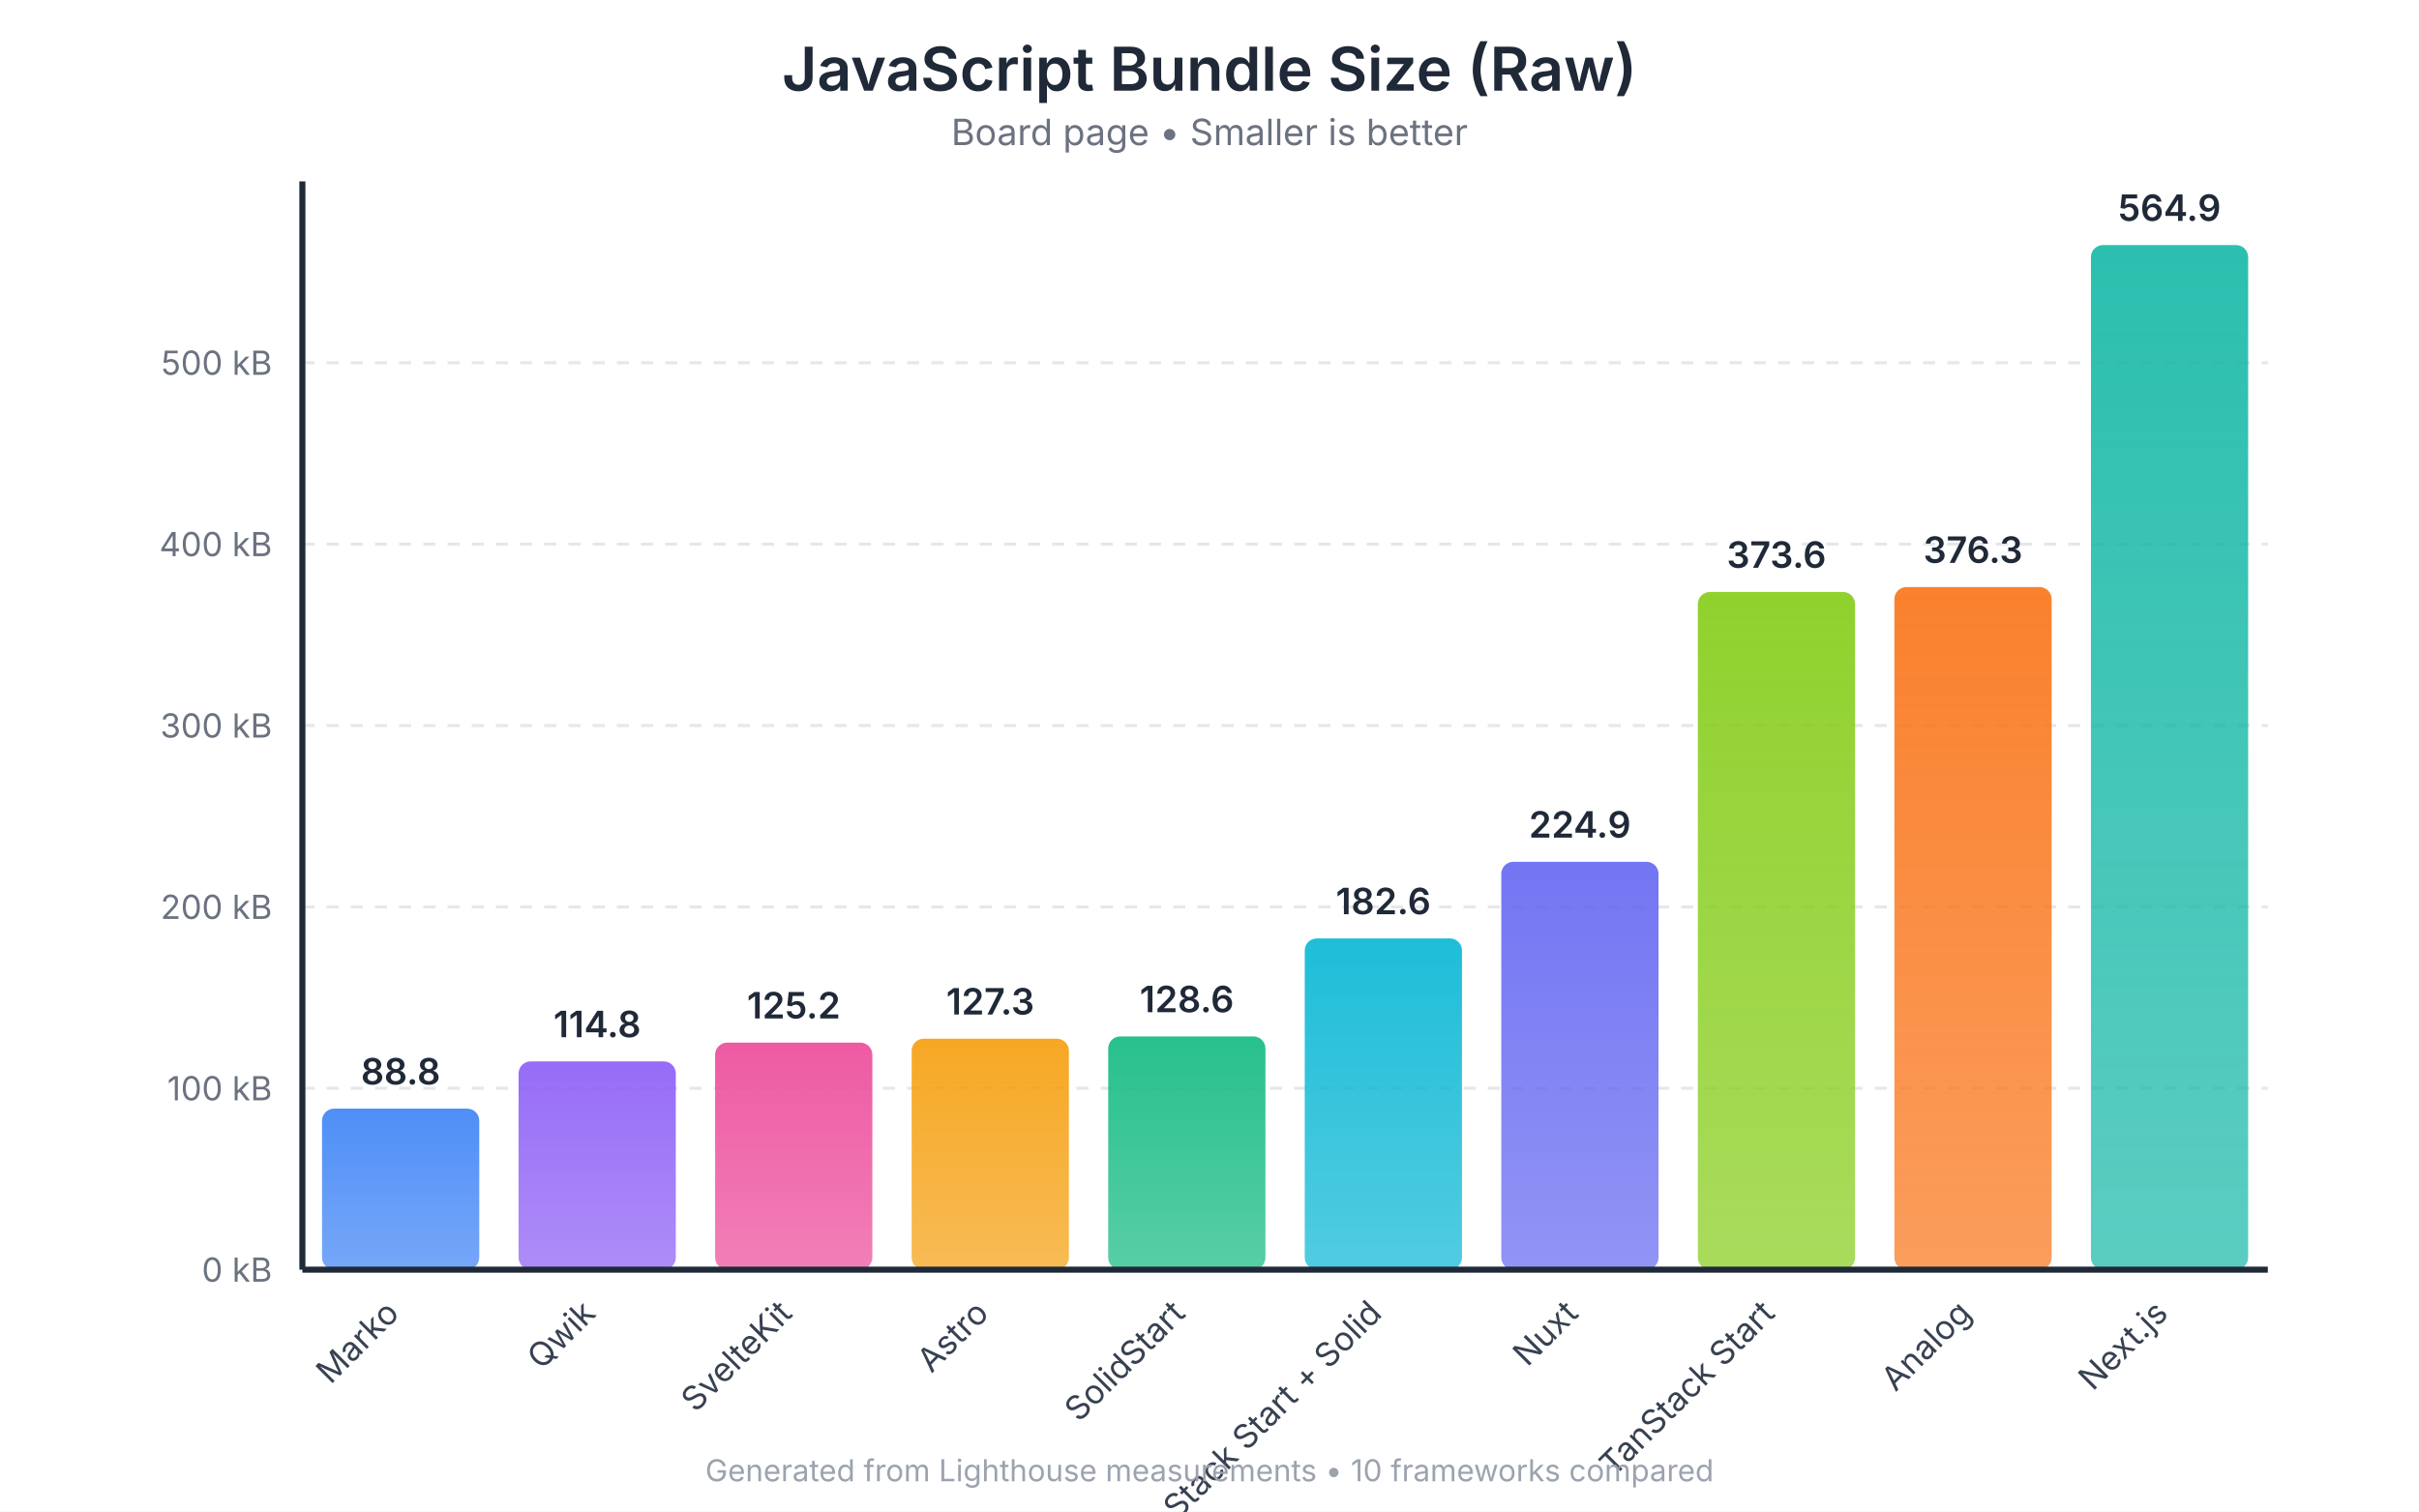
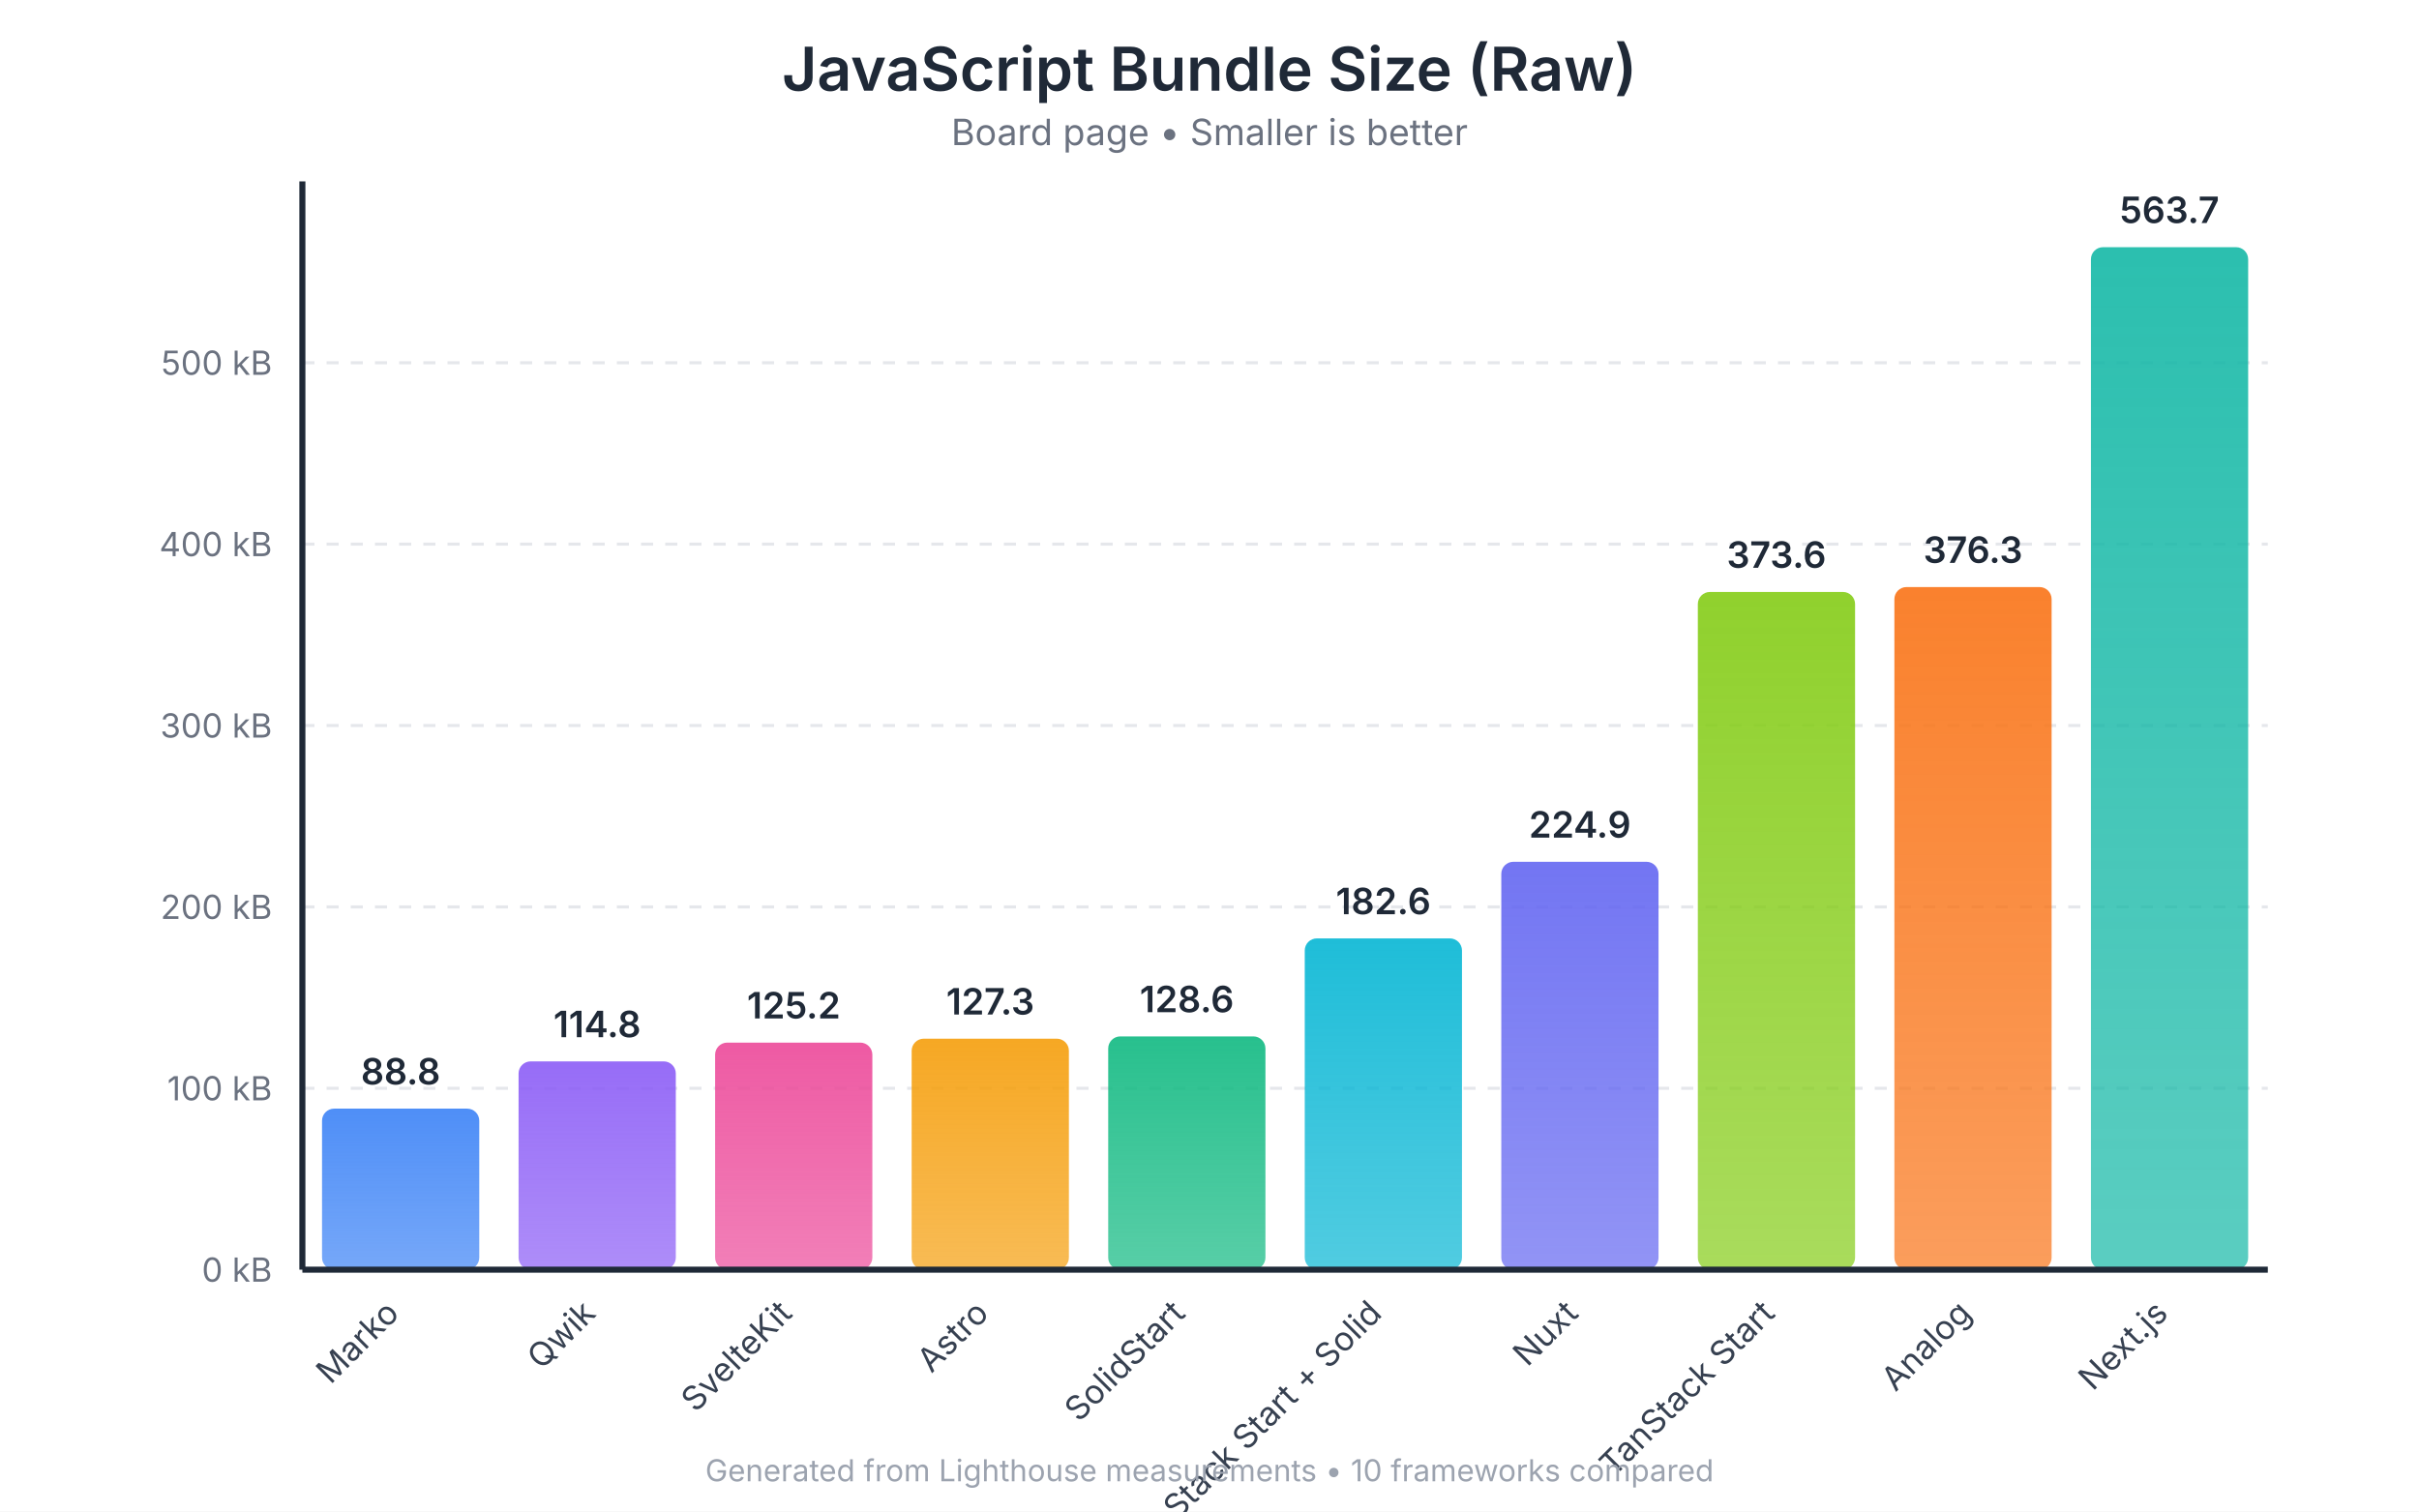
<svg xmlns="http://www.w3.org/2000/svg" viewBox="0 0 800 500" font-family="system-ui, -apple-system, sans-serif">
  <rect width="800" height="500" fill="#ffffff" />
  <text x="400.0" y="30" text-anchor="middle" font-size="20" font-weight="600" fill="#1f2937">
    JavaScript Bundle Size (Raw)
  </text>
  <text x="400.0" y="48" text-anchor="middle" font-size="12" fill="#6b7280">
    Board page • Smaller is better
  </text>
  <g transform="translate(100, 60)">
    <line x1="0" y1="360.0" x2="650" y2="360.0" stroke="#e5e7eb" stroke-width="1" stroke-dasharray="4,4" />
    <text x="-10" y="360.0" text-anchor="end" dominant-baseline="middle" font-size="11" fill="#6b7280">0 kB</text>
    <line x1="0" y1="300.0" x2="650" y2="300.0" stroke="#e5e7eb" stroke-width="1" stroke-dasharray="4,4" />
    <text x="-10" y="300.0" text-anchor="end" dominant-baseline="middle" font-size="11" fill="#6b7280">100 kB</text>
    <line x1="0" y1="240.0" x2="650" y2="240.0" stroke="#e5e7eb" stroke-width="1" stroke-dasharray="4,4" />
    <text x="-10" y="240.0" text-anchor="end" dominant-baseline="middle" font-size="11" fill="#6b7280">200 kB</text>
    <line x1="0" y1="180.0" x2="650" y2="180.0" stroke="#e5e7eb" stroke-width="1" stroke-dasharray="4,4" />
    <text x="-10" y="180.0" text-anchor="end" dominant-baseline="middle" font-size="11" fill="#6b7280">300 kB</text>
    <line x1="0" y1="120.0" x2="650" y2="120.0" stroke="#e5e7eb" stroke-width="1" stroke-dasharray="4,4" />
    <text x="-10" y="120.0" text-anchor="end" dominant-baseline="middle" font-size="11" fill="#6b7280">400 kB</text>
    <line x1="0" y1="60.0" x2="650" y2="60.0" stroke="#e5e7eb" stroke-width="1" stroke-dasharray="4,4" />
    <text x="-10" y="60.0" text-anchor="end" dominant-baseline="middle" font-size="11" fill="#6b7280">500 kB</text>
    <defs>
      <linearGradient id="grad0" x1="0%" y1="0%" x2="0%" y2="100%">
        <stop offset="0%" style="stop-color:#3b82f6;stop-opacity:0.9" />
        <stop offset="100%" style="stop-color:#3b82f6;stop-opacity:0.7" />
      </linearGradient>
    </defs>
    <rect x="6.5" y="306.729" width="52.0" height="53.271" fill="url(#grad0)" rx="4" />
    <text x="32.5" y="298.729" text-anchor="middle" font-size="12" font-weight="600" fill="#1f2937">88.8</text>
    <text x="32.5" y="375" text-anchor="end" font-size="11" fill="#374151" transform="rotate(-45, 32.5, 375)">Marko</text>
    <defs>
      <linearGradient id="grad1" x1="0%" y1="0%" x2="0%" y2="100%">
        <stop offset="0%" style="stop-color:#8b5cf6;stop-opacity:0.9" />
        <stop offset="100%" style="stop-color:#8b5cf6;stop-opacity:0.7" />
      </linearGradient>
    </defs>
    <rect x="71.5" y="291.096" width="52.0" height="68.904" fill="url(#grad1)" rx="4" />
    <text x="97.5" y="283.096" text-anchor="middle" font-size="12" font-weight="600" fill="#1f2937">114.8</text>
    <text x="97.5" y="375" text-anchor="end" font-size="11" fill="#374151" transform="rotate(-45, 97.5, 375)">Qwik</text>
    <defs>
      <linearGradient id="grad2" x1="0%" y1="0%" x2="0%" y2="100%">
        <stop offset="0%" style="stop-color:#ec4899;stop-opacity:0.9" />
        <stop offset="100%" style="stop-color:#ec4899;stop-opacity:0.7" />
      </linearGradient>
    </defs>
    <rect x="136.5" y="284.887" width="52.0" height="75.112" fill="url(#grad2)" rx="4" />
    <text x="162.5" y="276.887" text-anchor="middle" font-size="12" font-weight="600" fill="#1f2937">125.2</text>
    <text x="162.5" y="375" text-anchor="end" font-size="11" fill="#374151" transform="rotate(-45, 162.5, 375)">SvelteKit</text>
    <defs>
      <linearGradient id="grad3" x1="0%" y1="0%" x2="0%" y2="100%">
        <stop offset="0%" style="stop-color:#f59e0b;stop-opacity:0.9" />
        <stop offset="100%" style="stop-color:#f59e0b;stop-opacity:0.7" />
      </linearGradient>
    </defs>
    <rect x="201.5" y="283.59" width="52.0" height="76.41" fill="url(#grad3)" rx="4" />
    <text x="227.5" y="275.59" text-anchor="middle" font-size="12" font-weight="600" fill="#1f2937">127.3</text>
    <text x="227.5" y="375" text-anchor="end" font-size="11" fill="#374151" transform="rotate(-45, 227.5, 375)">Astro</text>
    <defs>
      <linearGradient id="grad4" x1="0%" y1="0%" x2="0%" y2="100%">
        <stop offset="0%" style="stop-color:#10b981;stop-opacity:0.9" />
        <stop offset="100%" style="stop-color:#10b981;stop-opacity:0.7" />
      </linearGradient>
    </defs>
    <rect x="266.5" y="282.837" width="52.0" height="77.163" fill="url(#grad4)" rx="4" />
    <text x="292.5" y="274.837" text-anchor="middle" font-size="12" font-weight="600" fill="#1f2937">128.6</text>
    <text x="292.5" y="375" text-anchor="end" font-size="11" fill="#374151" transform="rotate(-45, 292.5, 375)">SolidStart</text>
    <defs>
      <linearGradient id="grad5" x1="0%" y1="0%" x2="0%" y2="100%">
        <stop offset="0%" style="stop-color:#06b6d4;stop-opacity:0.9" />
        <stop offset="100%" style="stop-color:#06b6d4;stop-opacity:0.7" />
      </linearGradient>
    </defs>
    <rect x="331.5" y="250.416" width="52.0" height="109.584" fill="url(#grad5)" rx="4" />
    <text x="357.5" y="242.416" text-anchor="middle" font-size="12" font-weight="600" fill="#1f2937">182.6</text>
    <text x="357.5" y="375" text-anchor="end" font-size="11" fill="#374151" transform="rotate(-45, 357.5, 375)">TanStack Start + Solid</text>
    <defs>
      <linearGradient id="grad6" x1="0%" y1="0%" x2="0%" y2="100%">
        <stop offset="0%" style="stop-color:#6366f1;stop-opacity:0.9" />
        <stop offset="100%" style="stop-color:#6366f1;stop-opacity:0.7" />
      </linearGradient>
    </defs>
    <rect x="396.5" y="225.073" width="52.0" height="134.927" fill="url(#grad6)" rx="4" />
    <text x="422.5" y="217.073" text-anchor="middle" font-size="12" font-weight="600" fill="#1f2937">224.9</text>
    <text x="422.5" y="375" text-anchor="end" font-size="11" fill="#374151" transform="rotate(-45, 422.5, 375)">Nuxt</text>
    <defs>
      <linearGradient id="grad7" x1="0%" y1="0%" x2="0%" y2="100%">
        <stop offset="0%" style="stop-color:#84cc16;stop-opacity:0.9" />
        <stop offset="100%" style="stop-color:#84cc16;stop-opacity:0.7" />
      </linearGradient>
    </defs>
    <rect x="461.5" y="135.815" width="52.0" height="224.185" fill="url(#grad7)" rx="4" />
    <text x="487.5" y="127.815" text-anchor="middle" font-size="12" font-weight="600" fill="#1f2937">373.6</text>
    <text x="487.5" y="375" text-anchor="end" font-size="11" fill="#374151" transform="rotate(-45, 487.5, 375)">TanStack Start</text>
    <defs>
      <linearGradient id="grad8" x1="0%" y1="0%" x2="0%" y2="100%">
        <stop offset="0%" style="stop-color:#f97316;stop-opacity:0.9" />
        <stop offset="100%" style="stop-color:#f97316;stop-opacity:0.7" />
      </linearGradient>
    </defs>
    <rect x="526.5" y="134.193" width="52.0" height="225.807" fill="url(#grad8)" rx="4" />
    <text x="552.5" y="126.193" text-anchor="middle" font-size="12" font-weight="600" fill="#1f2937">376.3</text>
    <text x="552.5" y="375" text-anchor="end" font-size="11" fill="#374151" transform="rotate(-45, 552.5, 375)">Analog</text>
    <defs>
      <linearGradient id="grad9" x1="0%" y1="0%" x2="0%" y2="100%">
        <stop offset="0%" style="stop-color:#14b8a6;stop-opacity:0.9" />
        <stop offset="100%" style="stop-color:#14b8a6;stop-opacity:0.7" />
      </linearGradient>
    </defs>
-     <rect x="591.5" y="21.057" width="52.0" height="338.943" fill="url(#grad9)" rx="4" />
-     <text x="617.5" y="13.057" text-anchor="middle" font-size="12" font-weight="600" fill="#1f2937">564.9</text>
+     <rect x="591.5" y="21.767" width="52.0" height="338.233" fill="url(#grad9)" rx="4" />
+     <text x="617.5" y="13.767" text-anchor="middle" font-size="12" font-weight="600" fill="#1f2937">563.7</text>
    <text x="617.5" y="375" text-anchor="end" font-size="11" fill="#374151" transform="rotate(-45, 617.5, 375)">Next.js</text>
    <line x1="0" y1="360" x2="650" y2="360" stroke="#1f2937" stroke-width="2" />
    <line x1="0" y1="0" x2="0" y2="360" stroke="#1f2937" stroke-width="2" />
  </g>
  <text x="400.0" y="490" text-anchor="middle" font-size="10" fill="#9ca3af">
    Generated from Lighthouse measurements • 10 frameworks compared
  </text>
</svg>
